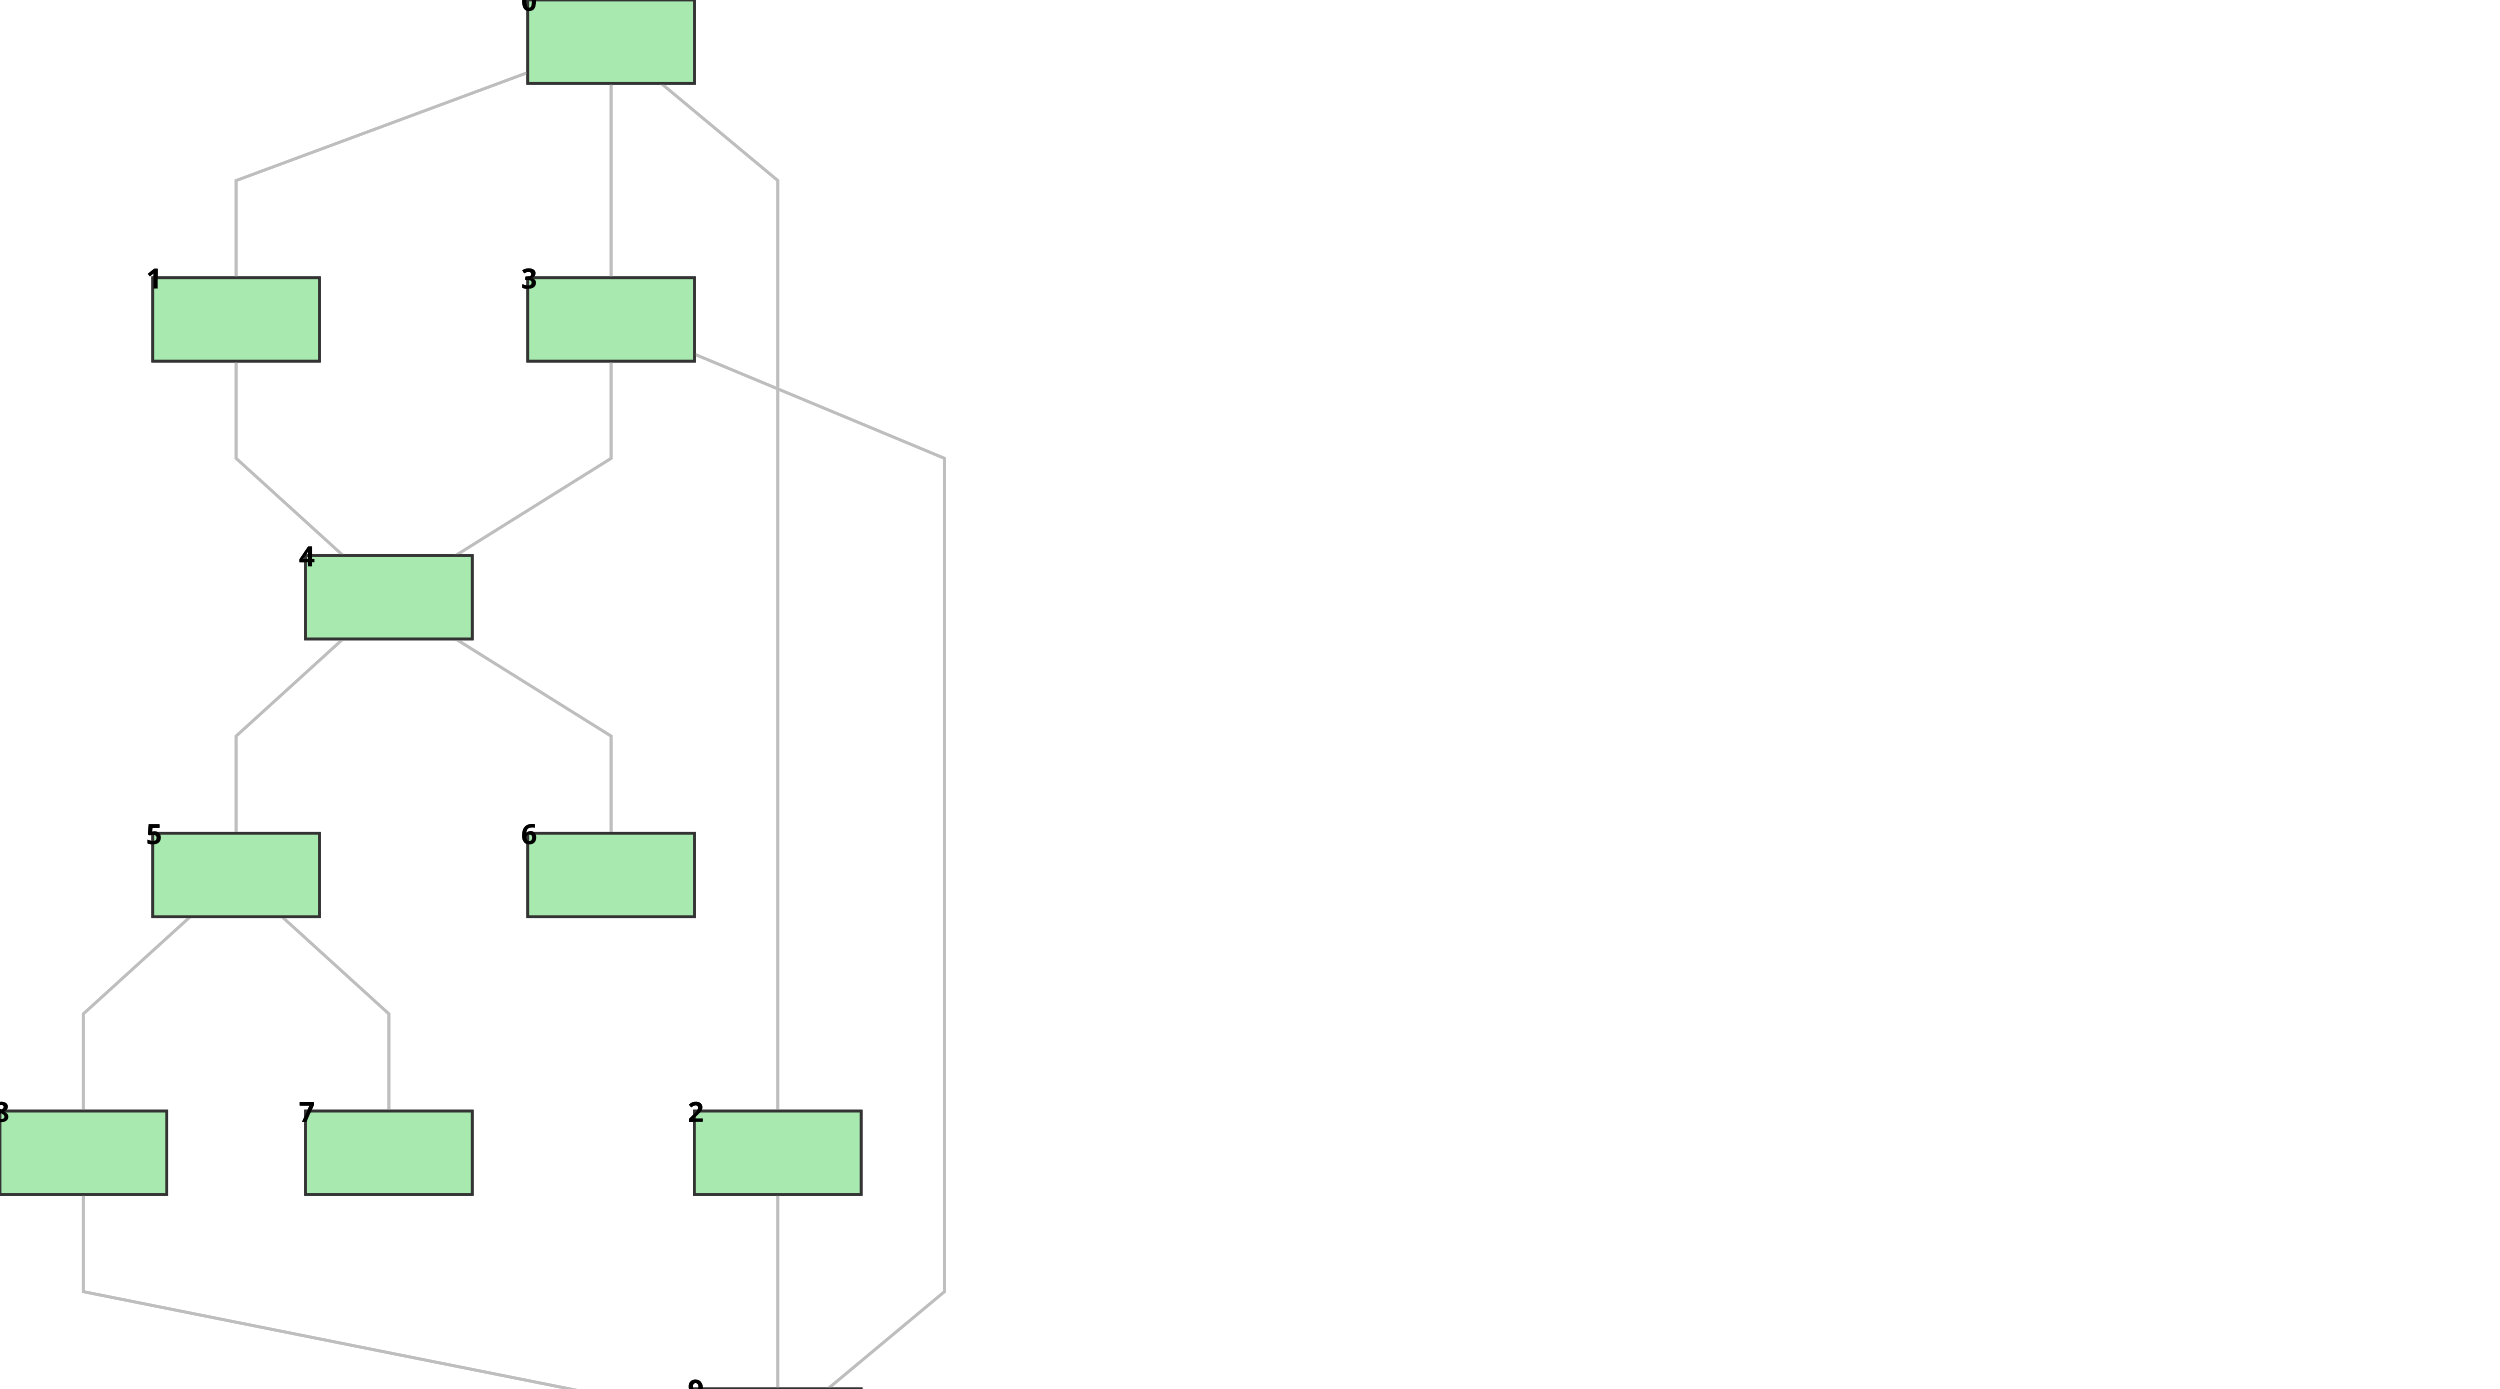
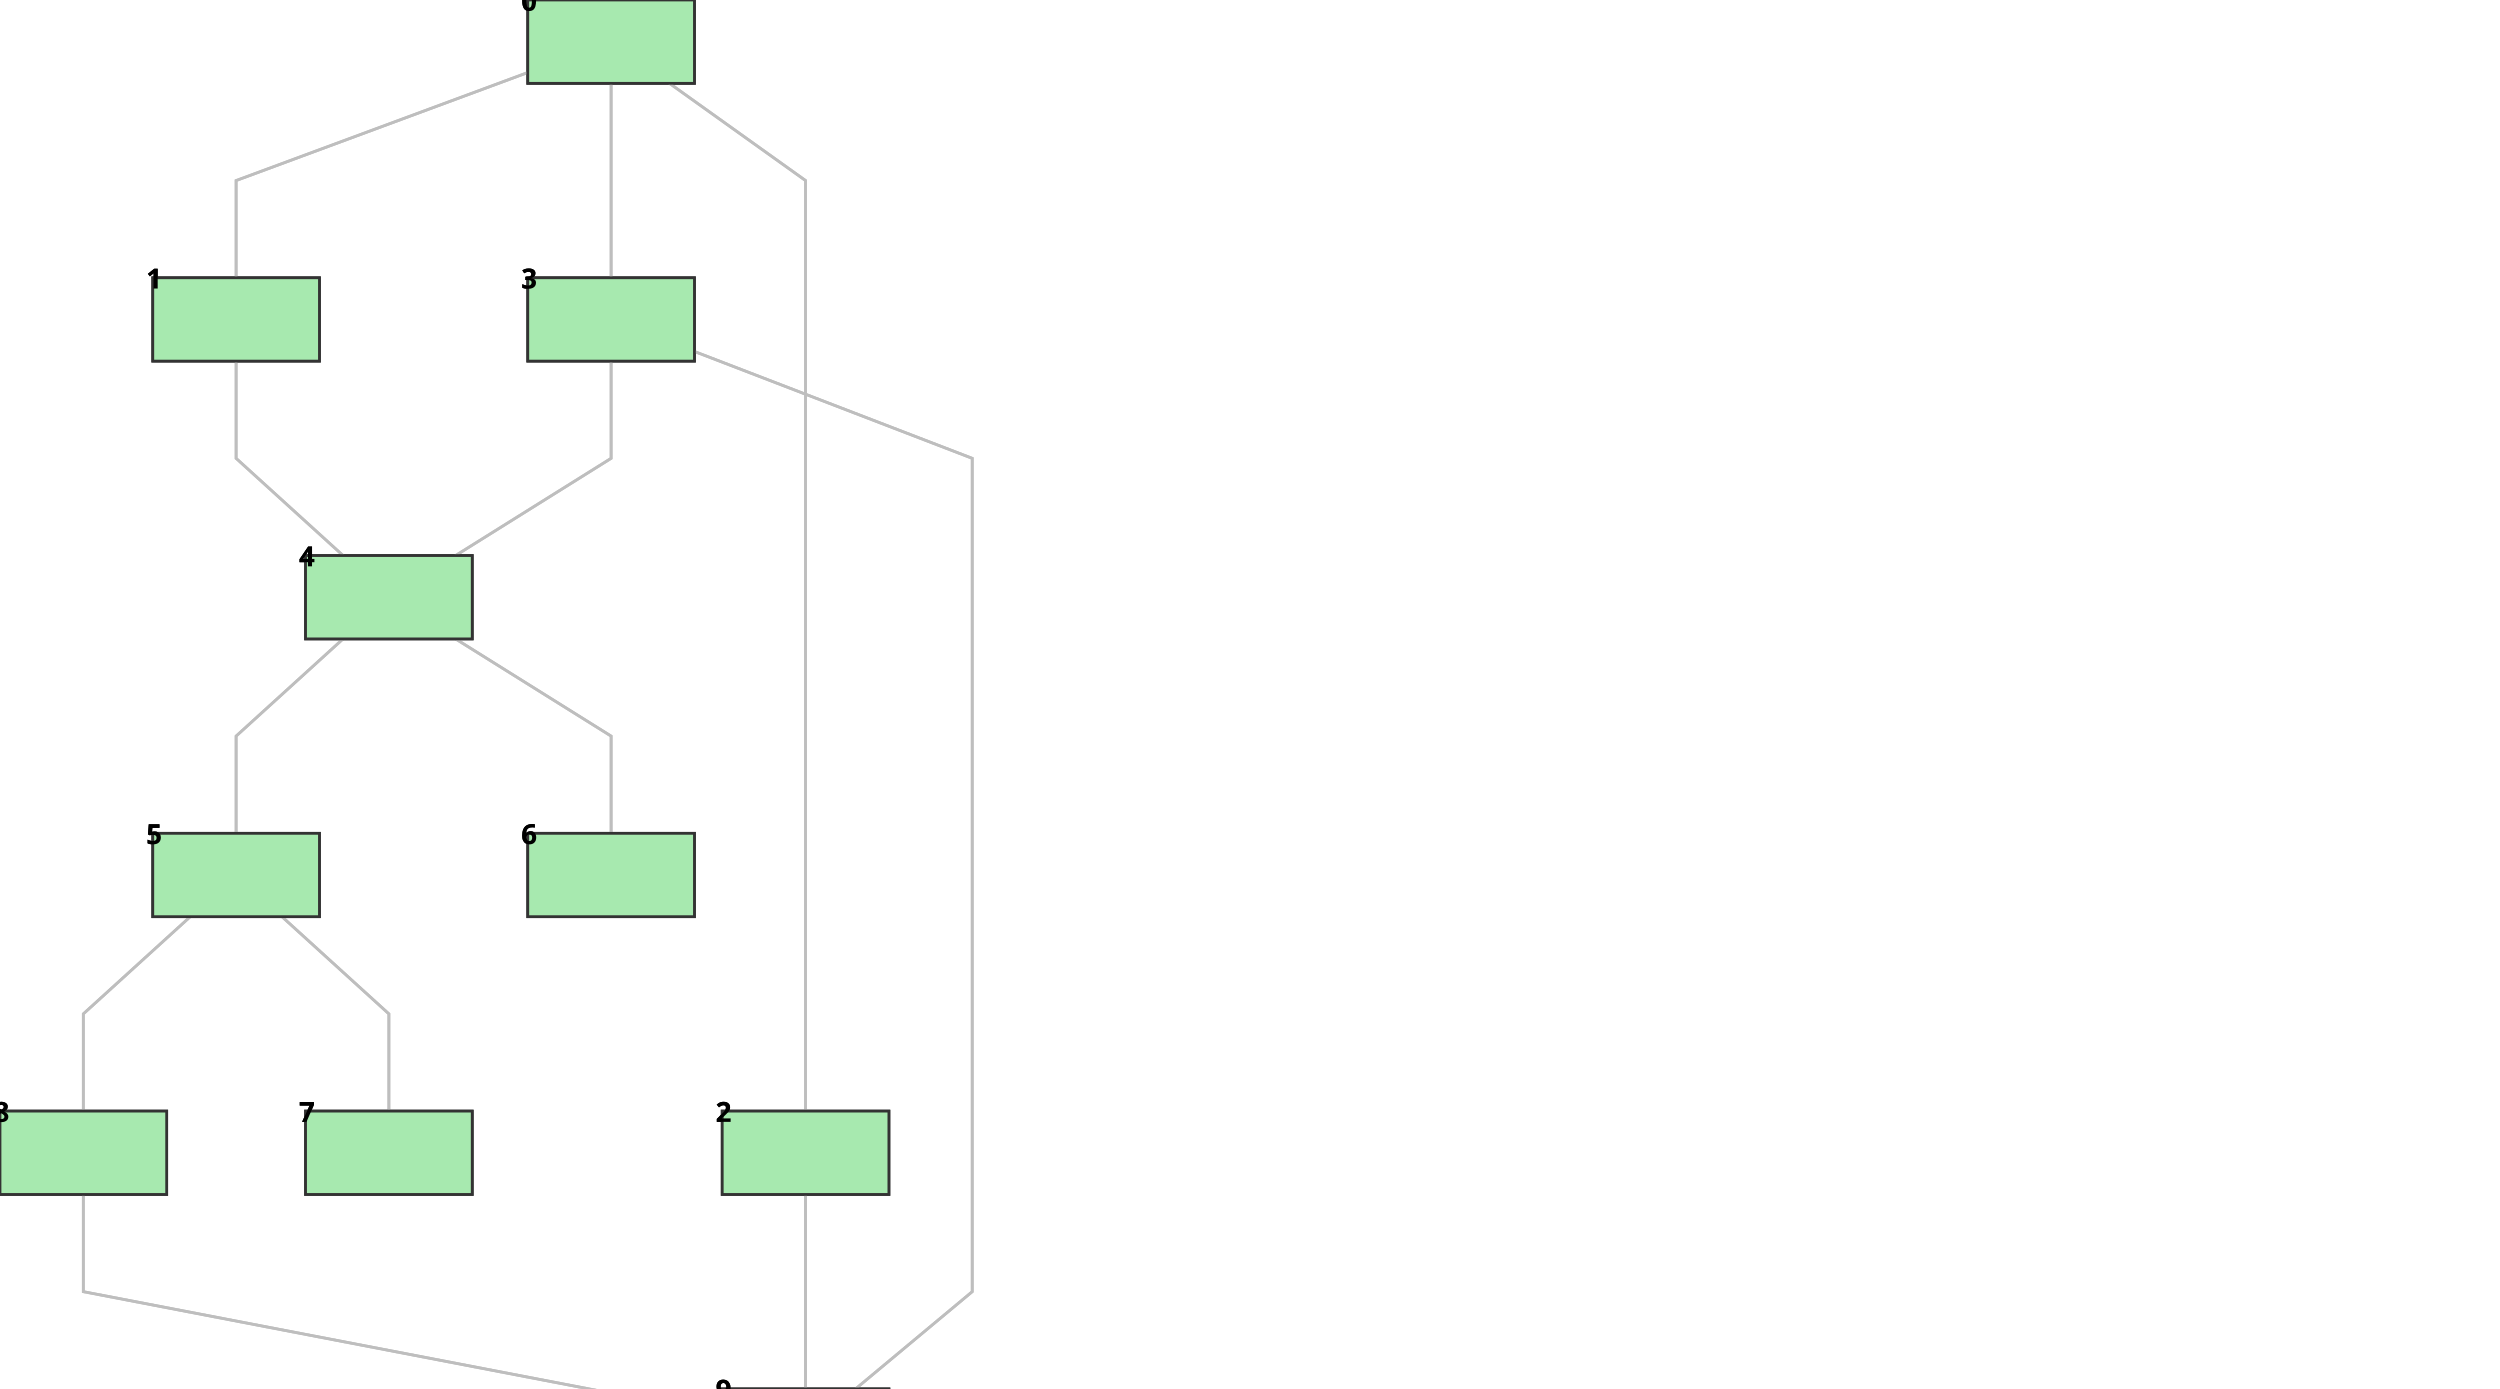
<svg xmlns="http://www.w3.org/2000/svg" width="900" height="500" color-interpolation-filters="sRGB" style="background: transparent;">
  <g transform="matrix(1 0 0 1 0 0)">
    <g fill="none" stroke="none" stroke-dashoffset="0" font-family="sans-serif" font-size="16" font-style="normal" font-variant="normal" font-weight="normal" text-anchor="left" transform="matrix(1 0 0 1 0 0)" visibility="visible">
      <g pointer-events="none" transform="matrix(1 0 0 1 85 15)">
        <polyline fill="none" stroke="rgba(190,190,190,1)" points="135,0 105,11.111 0,50 0,85 0,100" />
      </g>
      <g pointer-events="none" transform="matrix(1 0 0 1 220 15)">
-         <polyline fill="none" stroke="rgba(190,190,190,1)" points="0,0 18,15 60,50 60,100 60,150 60,200 60,250 60,300 60,350 60,385 60,400" />
+         <polyline fill="none" stroke="rgba(190,190,190,1)" points="0,0 21,15 70,50 70,100 70,150 70,200 70,250 70,300 70,350 70,385 70,400" />
      </g>
      <g pointer-events="none" transform="matrix(1 0 0 1 85 115)">
        <polyline fill="none" stroke="rgba(190,190,190,1)" points="0,0 0,15 0,50 38.5,85 55,100" />
      </g>
      <g pointer-events="none" transform="matrix(1 0 0 1 220 15)">
        <polyline fill="none" stroke="rgba(190,190,190,1)" points="0,0 0,15 0,50 0,85 0,100" />
      </g>
      <g pointer-events="none" transform="matrix(1 0 0 1 140 115)">
        <polyline fill="none" stroke="rgba(190,190,190,1)" points="80,0 80,15 80,50 24,85 0,100" />
      </g>
      <g pointer-events="none" transform="matrix(1 0 0 1 85 215)">
        <polyline fill="none" stroke="rgba(190,190,190,1)" points="55,0 38.5,15 0,50 0,85 0,100" />
      </g>
      <g pointer-events="none" transform="matrix(1 0 0 1 140 215)">
        <polyline fill="none" stroke="rgba(190,190,190,1)" points="0,0 24,15 80,50 80,85 80,100" />
      </g>
      <g pointer-events="none" transform="matrix(1 0 0 1 85 315)">
        <polyline fill="none" stroke="rgba(190,190,190,1)" points="0,0 16.5,15 55,50 55,85 55,100" />
      </g>
      <g pointer-events="none" transform="matrix(1 0 0 1 30 315)">
        <polyline fill="none" stroke="rgba(190,190,190,1)" points="55,0 38.5,15 0,50 0,85 0,100" />
      </g>
      <g pointer-events="none" transform="matrix(1 0 0 1 30 415)">
-         <polyline fill="none" stroke="rgba(190,190,190,1)" points="0,0 0,15 0,50 220,94 250,100" />
+         <polyline fill="none" stroke="rgba(190,190,190,1)" points="0,0 0,15 0,50 230,94.231 260,100" />
      </g>
-       <g pointer-events="none" transform="matrix(1 0 0 1 280 415)">
+       <g pointer-events="none" transform="matrix(1 0 0 1 290 415)">
        <polyline fill="none" stroke="rgba(190,190,190,1)" points="0,0 0,15 0,50 0,85 0,100" />
      </g>
      <g pointer-events="none" transform="matrix(1 0 0 1 220 115)">
-         <polyline fill="none" stroke="rgba(190,190,190,1)" points="0,0 30,12.5 120,50 120,100 120,150 120,200 120,250 120,300 120,350 78,385 60,400" />
+         <polyline fill="none" stroke="rgba(190,190,190,1)" points="0,0 30,11.538 130,50 130,100 130,150 130,200 130,250 130,300 130,350 88,385 70,400" />
      </g>
      <g transform="matrix(1 0 0 1 190 0)">
        <path width="60" height="30" fill="rgba(167,233,175,1)" stroke="rgba(51,51,51,1)" d="m0 0 60 0 0 30-60 0z" />
        <g font-size="10" font-weight="bolder" pointer-events="none" text-anchor="middle" transform="matrix(1 0 0 1 0 0)">
          <text fill="rgba(0,0,0,1)" stroke="none" dominant-baseline="central" dx=".5" paint-order="stroke">0</text>
        </g>
      </g>
      <g transform="matrix(1 0 0 1 55 100)">
        <path width="60" height="30" fill="rgba(167,233,175,1)" stroke="rgba(51,51,51,1)" d="m0 0 60 0 0 30-60 0z" />
        <g font-size="10" font-weight="bolder" pointer-events="none" text-anchor="middle" transform="matrix(1 0 0 1 0 0)">
          <text fill="rgba(0,0,0,1)" stroke="none" dominant-baseline="central" dx=".5" paint-order="stroke">1</text>
        </g>
      </g>
-       <g transform="matrix(1 0 0 1 250 400)">
+       <g transform="matrix(1 0 0 1 260 400)">
        <path width="60" height="30" fill="rgba(167,233,175,1)" stroke="rgba(51,51,51,1)" d="m0 0 60 0 0 30-60 0z" />
        <g font-size="10" font-weight="bolder" pointer-events="none" text-anchor="middle" transform="matrix(1 0 0 1 0 0)">
          <text fill="rgba(0,0,0,1)" stroke="none" dominant-baseline="central" dx=".5" paint-order="stroke">2</text>
        </g>
      </g>
      <g transform="matrix(1 0 0 1 190 100)">
        <path width="60" height="30" fill="rgba(167,233,175,1)" stroke="rgba(51,51,51,1)" d="m0 0 60 0 0 30-60 0z" />
        <g font-size="10" font-weight="bolder" pointer-events="none" text-anchor="middle" transform="matrix(1 0 0 1 0 0)">
          <text fill="rgba(0,0,0,1)" stroke="none" dominant-baseline="central" dx=".5" paint-order="stroke">3</text>
        </g>
      </g>
      <g transform="matrix(1 0 0 1 110 200)">
        <path width="60" height="30" fill="rgba(167,233,175,1)" stroke="rgba(51,51,51,1)" d="m0 0 60 0 0 30-60 0z" />
        <g font-size="10" font-weight="bolder" pointer-events="none" text-anchor="middle" transform="matrix(1 0 0 1 0 0)">
          <text fill="rgba(0,0,0,1)" stroke="none" dominant-baseline="central" dx=".5" paint-order="stroke">4</text>
        </g>
      </g>
      <g transform="matrix(1 0 0 1 55 300)">
        <path width="60" height="30" fill="rgba(167,233,175,1)" stroke="rgba(51,51,51,1)" d="m0 0 60 0 0 30-60 0z" />
        <g font-size="10" font-weight="bolder" pointer-events="none" text-anchor="middle" transform="matrix(1 0 0 1 0 0)">
          <text fill="rgba(0,0,0,1)" stroke="none" dominant-baseline="central" dx=".5" paint-order="stroke">5</text>
        </g>
      </g>
      <g transform="matrix(1 0 0 1 190 300)">
        <path width="60" height="30" fill="rgba(167,233,175,1)" stroke="rgba(51,51,51,1)" d="m0 0 60 0 0 30-60 0z" />
        <g font-size="10" font-weight="bolder" pointer-events="none" text-anchor="middle" transform="matrix(1 0 0 1 0 0)">
          <text fill="rgba(0,0,0,1)" stroke="none" dominant-baseline="central" dx=".5" paint-order="stroke">6</text>
        </g>
      </g>
      <g transform="matrix(1 0 0 1 110 400)">
        <path width="60" height="30" fill="rgba(167,233,175,1)" stroke="rgba(51,51,51,1)" d="m0 0 60 0 0 30-60 0z" />
        <g font-size="10" font-weight="bolder" pointer-events="none" text-anchor="middle" transform="matrix(1 0 0 1 0 0)">
          <text fill="rgba(0,0,0,1)" stroke="none" dominant-baseline="central" dx=".5" paint-order="stroke">7</text>
        </g>
      </g>
      <g transform="matrix(1 0 0 1 0 400)">
        <path width="60" height="30" fill="rgba(167,233,175,1)" stroke="rgba(51,51,51,1)" d="m0 0 60 0 0 30-60 0z" />
        <g font-size="10" font-weight="bolder" pointer-events="none" text-anchor="middle" transform="matrix(1 0 0 1 0 0)">
          <text fill="rgba(0,0,0,1)" stroke="none" dominant-baseline="central" dx=".5" paint-order="stroke">8</text>
        </g>
      </g>
-       <g transform="matrix(1 0 0 1 250 500)">
+       <g transform="matrix(1 0 0 1 260 500)">
        <path width="60" height="30" fill="rgba(167,233,175,1)" stroke="rgba(51,51,51,1)" d="m0 0 60 0 0 30-60 0z" />
        <g font-size="10" font-weight="bolder" pointer-events="none" text-anchor="middle" transform="matrix(1 0 0 1 0 0)">
          <text fill="rgba(0,0,0,1)" stroke="none" dominant-baseline="central" dx=".5" paint-order="stroke">9</text>
        </g>
      </g>
      <g pointer-events="none" transform="matrix(1 0 0 1 85 15)">
        <polyline fill="none" stroke="rgba(190,190,190,1)" points="135,0 105,11.111 0,50 0,85 0,100" />
      </g>
      <g pointer-events="none" transform="matrix(1 0 0 1 220 15)">
-         <polyline fill="none" stroke="rgba(190,190,190,1)" points="0,0 18,15 60,50 60,100 60,150 60,200 60,250 60,300 60,350 60,385 60,400" />
+         <polyline fill="none" stroke="rgba(190,190,190,1)" points="0,0 21,15 70,50 70,100 70,150 70,200 70,250 70,300 70,350 70,385 70,400" />
      </g>
      <g pointer-events="none" transform="matrix(1 0 0 1 85 115)">
        <polyline fill="none" stroke="rgba(190,190,190,1)" points="0,0 0,15 0,50 38.5,85 55,100" />
      </g>
      <g pointer-events="none" transform="matrix(1 0 0 1 220 15)">
        <polyline fill="none" stroke="rgba(190,190,190,1)" points="0,0 0,15 0,50 0,85 0,100" />
      </g>
      <g pointer-events="none" transform="matrix(1 0 0 1 140 115)">
        <polyline fill="none" stroke="rgba(190,190,190,1)" points="80,0 80,15 80,50 24,85 0,100" />
      </g>
      <g pointer-events="none" transform="matrix(1 0 0 1 85 215)">
        <polyline fill="none" stroke="rgba(190,190,190,1)" points="55,0 38.5,15 0,50 0,85 0,100" />
      </g>
      <g pointer-events="none" transform="matrix(1 0 0 1 140 215)">
        <polyline fill="none" stroke="rgba(190,190,190,1)" points="0,0 24,15 80,50 80,85 80,100" />
      </g>
      <g pointer-events="none" transform="matrix(1 0 0 1 85 315)">
        <polyline fill="none" stroke="rgba(190,190,190,1)" points="0,0 16.5,15 55,50 55,85 55,100" />
      </g>
      <g pointer-events="none" transform="matrix(1 0 0 1 30 315)">
        <polyline fill="none" stroke="rgba(190,190,190,1)" points="55,0 38.5,15 0,50 0,85 0,100" />
      </g>
      <g pointer-events="none" transform="matrix(1 0 0 1 30 415)">
-         <polyline fill="none" stroke="rgba(190,190,190,1)" points="0,0 0,15 0,50 220,94 250,100" />
+         <polyline fill="none" stroke="rgba(190,190,190,1)" points="0,0 0,15 0,50 230,94.231 260,100" />
      </g>
-       <g pointer-events="none" transform="matrix(1 0 0 1 280 415)">
+       <g pointer-events="none" transform="matrix(1 0 0 1 290 415)">
        <polyline fill="none" stroke="rgba(190,190,190,1)" points="0,0 0,15 0,50 0,85 0,100" />
      </g>
      <g pointer-events="none" transform="matrix(1 0 0 1 220 115)">
-         <polyline fill="none" stroke="rgba(190,190,190,1)" points="0,0 30,12.5 120,50 120,100 120,150 120,200 120,250 120,300 120,350 78,385 60,400" />
+         <polyline fill="none" stroke="rgba(190,190,190,1)" points="0,0 30,11.538 130,50 130,100 130,150 130,200 130,250 130,300 130,350 88,385 70,400" />
      </g>
      <g transform="matrix(1 0 0 1 190 0)">
        <path width="60" height="30" fill="rgba(167,233,175,1)" stroke="rgba(51,51,51,1)" d="m0 0 60 0 0 30-60 0z" />
        <g font-size="10" font-weight="bolder" pointer-events="none" text-anchor="middle" transform="matrix(1 0 0 1 0 0)">
          <text fill="rgba(0,0,0,1)" stroke="none" dominant-baseline="central" dx=".5" paint-order="stroke">0</text>
        </g>
      </g>
      <g transform="matrix(1 0 0 1 55 100)">
        <path width="60" height="30" fill="rgba(167,233,175,1)" stroke="rgba(51,51,51,1)" d="m0 0 60 0 0 30-60 0z" />
        <g font-size="10" font-weight="bolder" pointer-events="none" text-anchor="middle" transform="matrix(1 0 0 1 0 0)">
          <text fill="rgba(0,0,0,1)" stroke="none" dominant-baseline="central" dx=".5" paint-order="stroke">1</text>
        </g>
      </g>
-       <g transform="matrix(1 0 0 1 250 400)">
+       <g transform="matrix(1 0 0 1 260 400)">
        <path width="60" height="30" fill="rgba(167,233,175,1)" stroke="rgba(51,51,51,1)" d="m0 0 60 0 0 30-60 0z" />
        <g font-size="10" font-weight="bolder" pointer-events="none" text-anchor="middle" transform="matrix(1 0 0 1 0 0)">
          <text fill="rgba(0,0,0,1)" stroke="none" dominant-baseline="central" dx=".5" paint-order="stroke">2</text>
        </g>
      </g>
      <g transform="matrix(1 0 0 1 190 100)">
        <path width="60" height="30" fill="rgba(167,233,175,1)" stroke="rgba(51,51,51,1)" d="m0 0 60 0 0 30-60 0z" />
        <g font-size="10" font-weight="bolder" pointer-events="none" text-anchor="middle" transform="matrix(1 0 0 1 0 0)">
          <text fill="rgba(0,0,0,1)" stroke="none" dominant-baseline="central" dx=".5" paint-order="stroke">3</text>
        </g>
      </g>
      <g transform="matrix(1 0 0 1 110 200)">
        <path width="60" height="30" fill="rgba(167,233,175,1)" stroke="rgba(51,51,51,1)" d="m0 0 60 0 0 30-60 0z" />
        <g font-size="10" font-weight="bolder" pointer-events="none" text-anchor="middle" transform="matrix(1 0 0 1 0 0)">
          <text fill="rgba(0,0,0,1)" stroke="none" dominant-baseline="central" dx=".5" paint-order="stroke">4</text>
        </g>
      </g>
      <g transform="matrix(1 0 0 1 55 300)">
        <path width="60" height="30" fill="rgba(167,233,175,1)" stroke="rgba(51,51,51,1)" d="m0 0 60 0 0 30-60 0z" />
        <g font-size="10" font-weight="bolder" pointer-events="none" text-anchor="middle" transform="matrix(1 0 0 1 0 0)">
          <text fill="rgba(0,0,0,1)" stroke="none" dominant-baseline="central" dx=".5" paint-order="stroke">5</text>
        </g>
      </g>
      <g transform="matrix(1 0 0 1 190 300)">
        <path width="60" height="30" fill="rgba(167,233,175,1)" stroke="rgba(51,51,51,1)" d="m0 0 60 0 0 30-60 0z" />
        <g font-size="10" font-weight="bolder" pointer-events="none" text-anchor="middle" transform="matrix(1 0 0 1 0 0)">
          <text fill="rgba(0,0,0,1)" stroke="none" dominant-baseline="central" dx=".5" paint-order="stroke">6</text>
        </g>
      </g>
      <g transform="matrix(1 0 0 1 110 400)">
        <path width="60" height="30" fill="rgba(167,233,175,1)" stroke="rgba(51,51,51,1)" d="m0 0 60 0 0 30-60 0z" />
        <g font-size="10" font-weight="bolder" pointer-events="none" text-anchor="middle" transform="matrix(1 0 0 1 0 0)">
          <text fill="rgba(0,0,0,1)" stroke="none" dominant-baseline="central" dx=".5" paint-order="stroke">7</text>
        </g>
      </g>
      <g transform="matrix(1 0 0 1 0 400)">
        <path width="60" height="30" fill="rgba(167,233,175,1)" stroke="rgba(51,51,51,1)" d="m0 0 60 0 0 30-60 0z" />
        <g font-size="10" font-weight="bolder" pointer-events="none" text-anchor="middle" transform="matrix(1 0 0 1 0 0)">
          <text fill="rgba(0,0,0,1)" stroke="none" dominant-baseline="central" dx=".5" paint-order="stroke">8</text>
        </g>
      </g>
-       <g transform="matrix(1 0 0 1 250 500)">
+       <g transform="matrix(1 0 0 1 260 500)">
        <path width="60" height="30" fill="rgba(167,233,175,1)" stroke="rgba(51,51,51,1)" d="m0 0 60 0 0 30-60 0z" />
        <g font-size="10" font-weight="bolder" pointer-events="none" text-anchor="middle" transform="matrix(1 0 0 1 0 0)">
          <text fill="rgba(0,0,0,1)" stroke="none" dominant-baseline="central" dx=".5" paint-order="stroke">9</text>
        </g>
      </g>
    </g>
  </g>
</svg>
